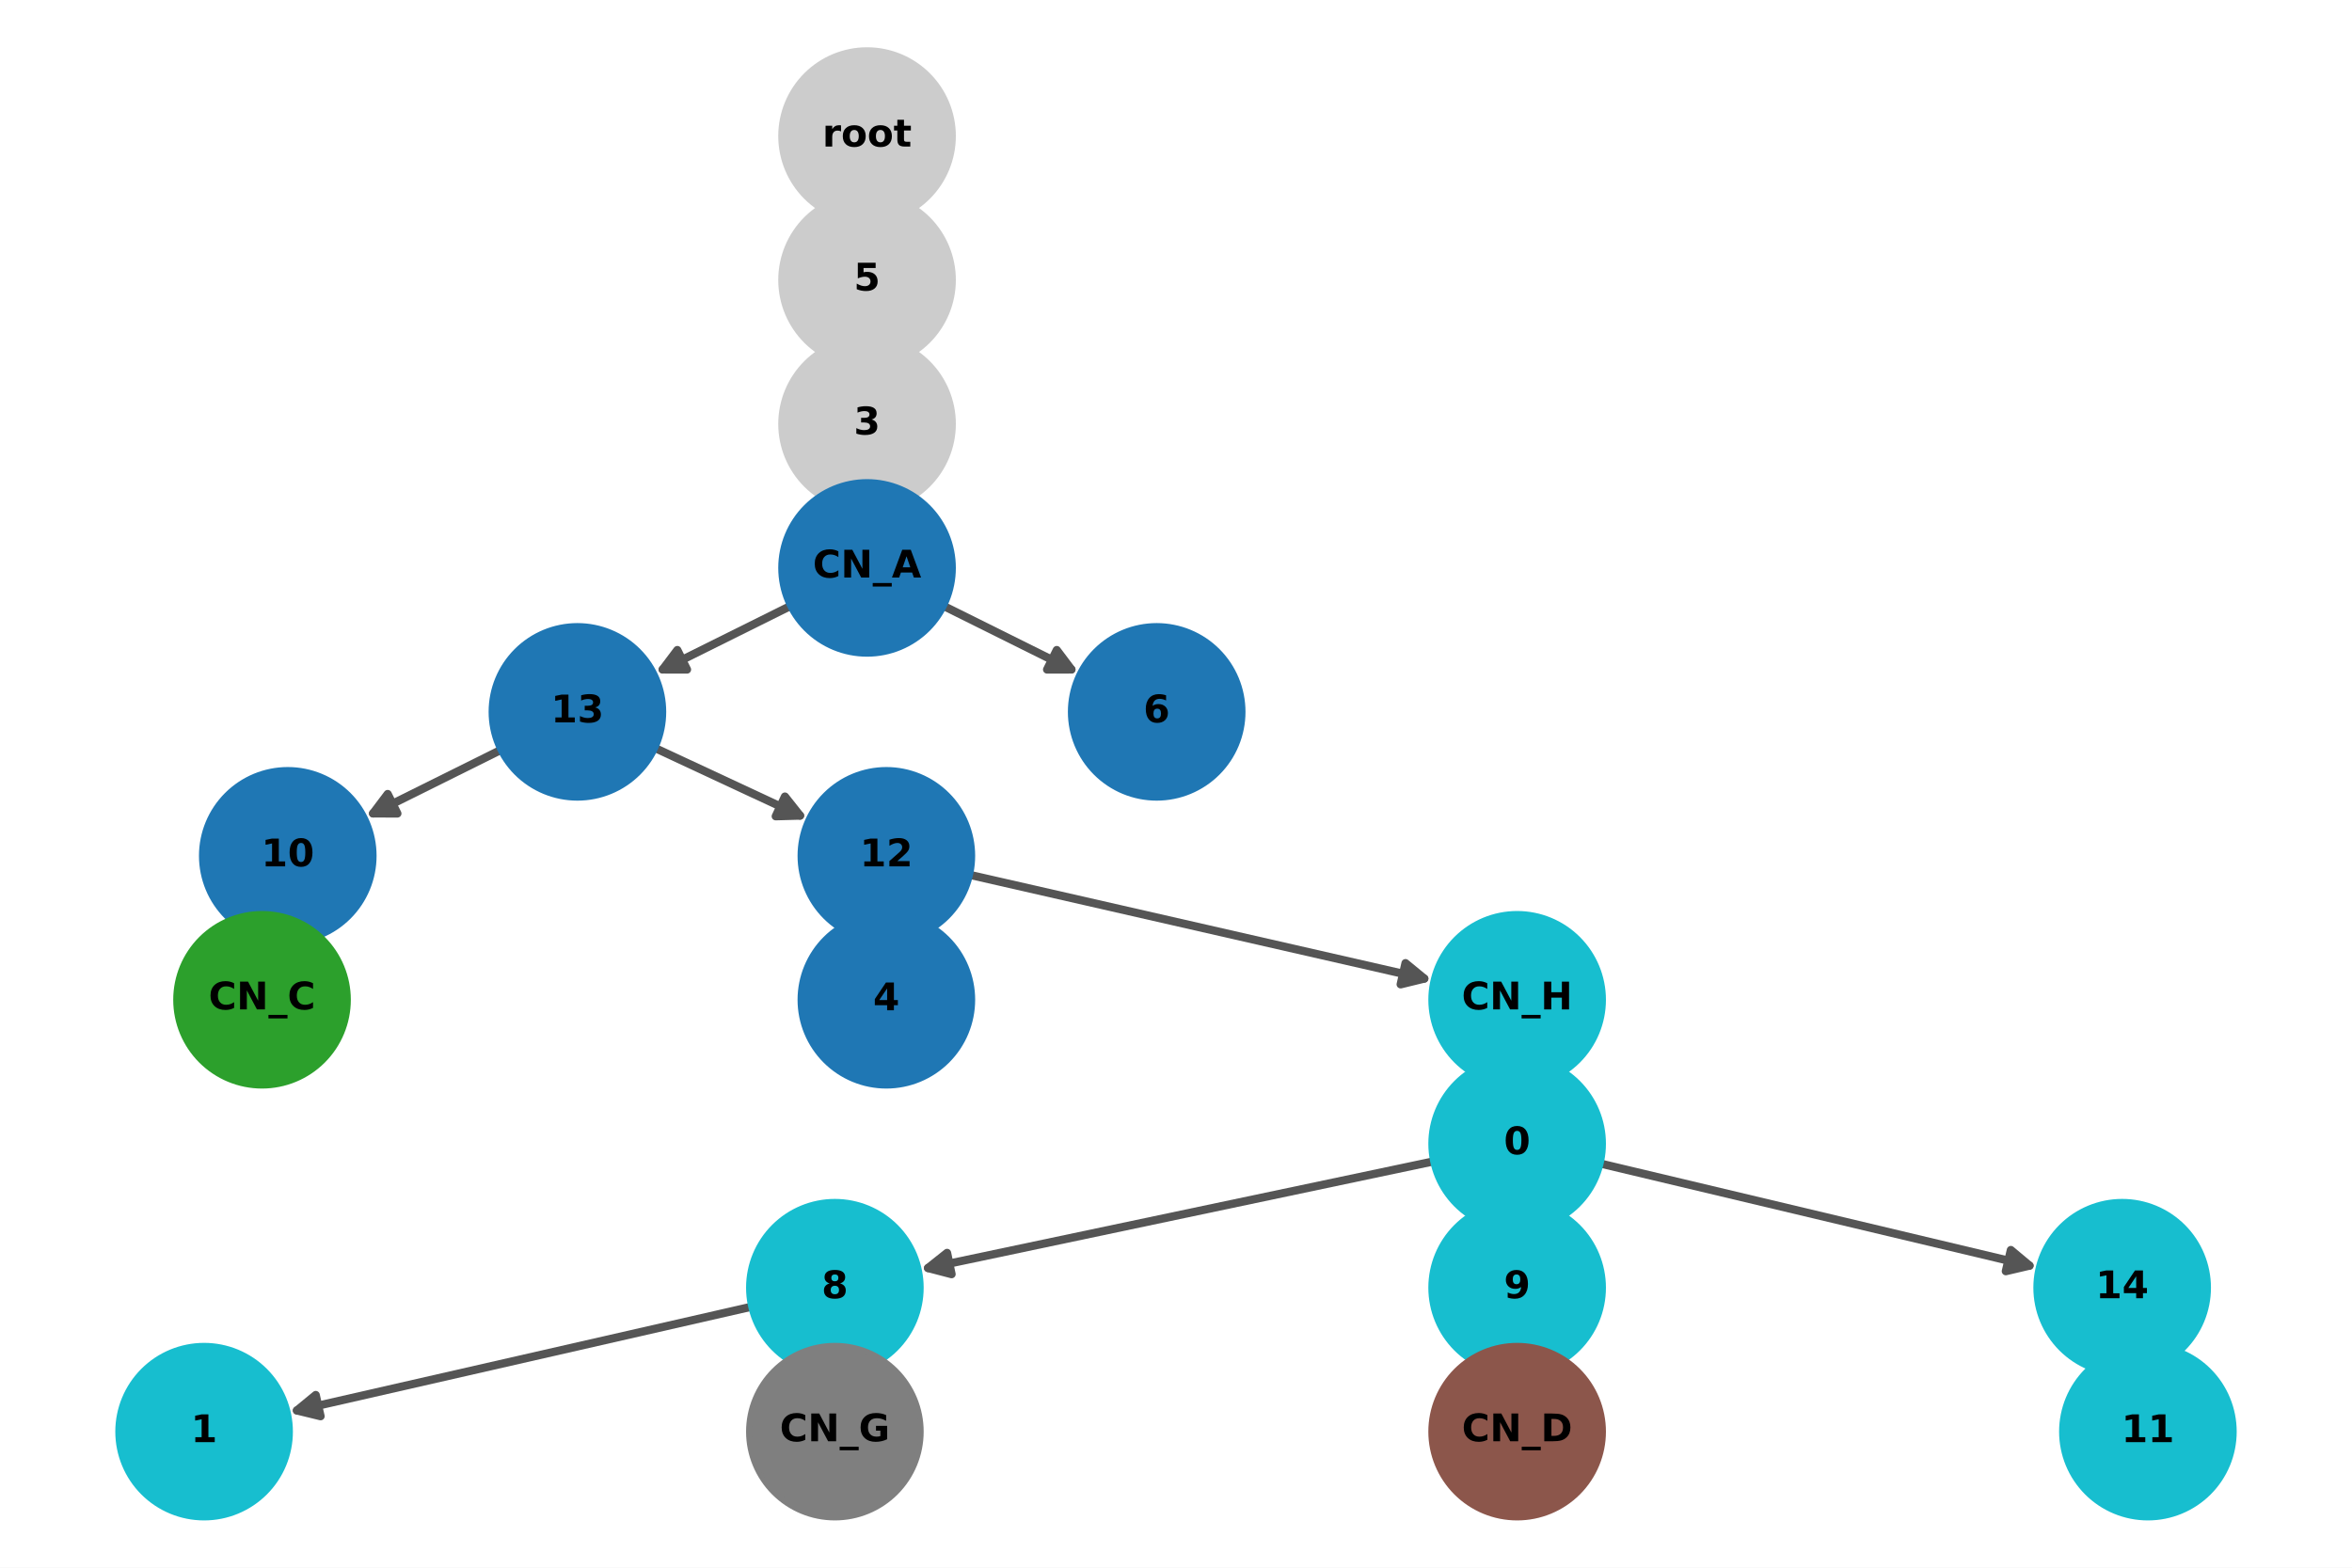
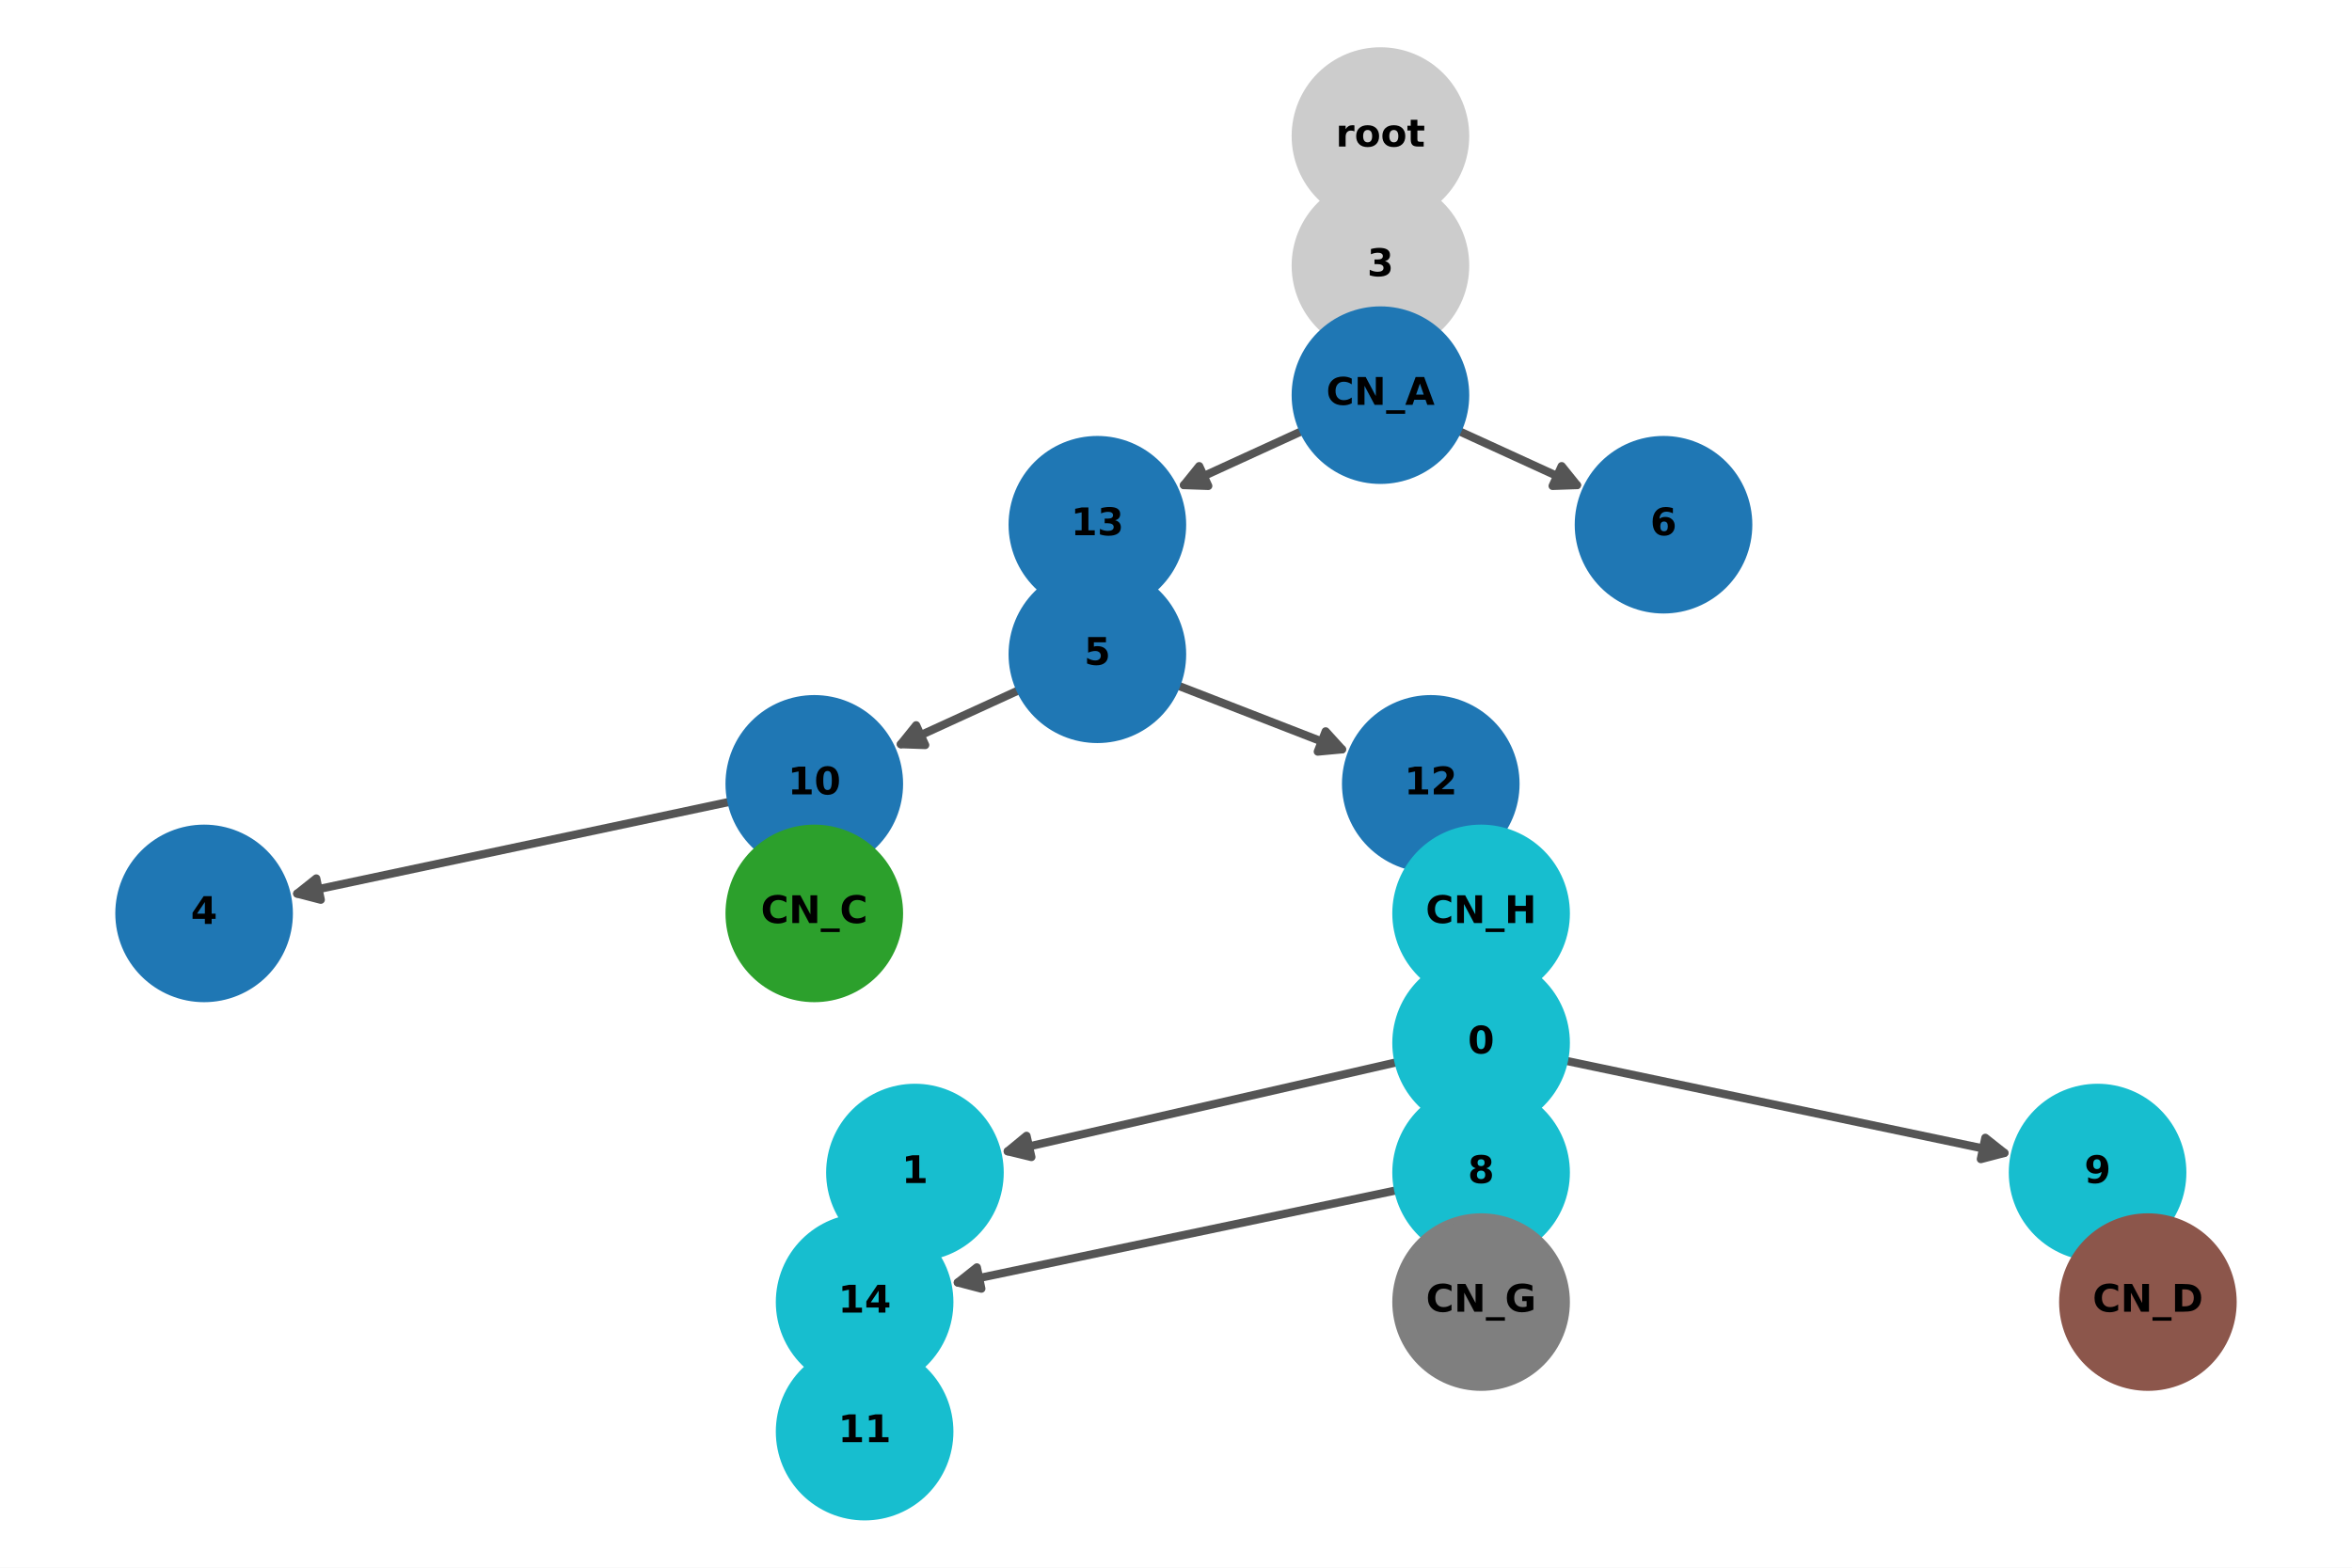
<svg xmlns="http://www.w3.org/2000/svg" xmlns:xlink="http://www.w3.org/1999/xlink" width="432pt" height="288pt" viewBox="0 0 432 288" version="1.1">
  <defs>
    <style type="text/css">*{stroke-linejoin: round; stroke-linecap: butt}</style>
  </defs>
  <g id="figure_1">
    <g id="patch_1">
      <path d="M 0 288  L 432 288  L 432 0  L 0 0  z " style="fill: #ffffff" />
    </g>
    <g id="axes_1">
      <g id="patch_2">
-         <path d="M 159.254 40.801  Q 159.254 46.119 159.254 49.761  " clip-path="url(#p632264526c)" style="fill: none; stroke: #555555; stroke-width: 1.5; stroke-linecap: round" />
-         <path d="M 161.254 45.761  L 159.254 49.761  L 157.254 45.761  z " clip-path="url(#p632264526c)" style="fill: #555555; stroke: #555555; stroke-width: 1.5; stroke-linecap: round" />
+         <path d="M 253.551 40.8  Q 253.551 44.797 253.551 47.116  " clip-path="url(#pf71e240330)" style="fill: none; stroke: #555555; stroke-width: 1.5; stroke-linecap: round" />
+         <path d="M 255.551 43.116  L 253.551 47.116  L 251.551 43.116  z " clip-path="url(#pf71e240330)" style="fill: #555555; stroke: #555555; stroke-width: 1.5; stroke-linecap: round" />
      </g>
      <g id="patch_3">
-         <path d="M 159.254 67.247  Q 159.254 72.566 159.254 76.207  " clip-path="url(#p632264526c)" style="fill: none; stroke: #555555; stroke-width: 1.5; stroke-linecap: round" />
-         <path d="M 161.254 72.207  L 159.254 76.207  L 157.254 72.207  z " clip-path="url(#p632264526c)" style="fill: #555555; stroke: #555555; stroke-width: 1.5; stroke-linecap: round" />
+         <path d="M 253.551 64.602  Q 253.551 68.599 253.551 70.918  " clip-path="url(#pf71e240330)" style="fill: none; stroke: #555555; stroke-width: 1.5; stroke-linecap: round" />
+         <path d="M 255.551 66.918  L 253.551 70.918  L 251.551 66.918  z " clip-path="url(#pf71e240330)" style="fill: #555555; stroke: #555555; stroke-width: 1.5; stroke-linecap: round" />
      </g>
      <g id="patch_4">
-         <path d="M 159.254 93.693  Q 159.254 99.012 159.254 102.654  " clip-path="url(#p632264526c)" style="fill: none; stroke: #555555; stroke-width: 1.5; stroke-linecap: round" />
-         <path d="M 161.254 98.654  L 159.254 102.654  L 157.254 98.654  z " clip-path="url(#p632264526c)" style="fill: #555555; stroke: #555555; stroke-width: 1.5; stroke-linecap: round" />
+         <path d="M 201.557 112.205  Q 201.557 116.202 201.557 118.521  " clip-path="url(#pf71e240330)" style="fill: none; stroke: #555555; stroke-width: 1.5; stroke-linecap: round" />
+         <path d="M 203.557 114.521  L 201.557 118.521  L 199.557 114.521  z " clip-path="url(#pf71e240330)" style="fill: #555555; stroke: #555555; stroke-width: 1.5; stroke-linecap: round" />
      </g>
      <g id="patch_5">
-         <path d="M 91.895 137.816  Q 79.456 144 68.519 149.437  " clip-path="url(#p632264526c)" style="fill: none; stroke: #555555; stroke-width: 1.5; stroke-linecap: round" />
-         <path d="M 72.991 149.447  L 68.519 149.437  L 71.21 145.866  z " clip-path="url(#p632264526c)" style="fill: #555555; stroke: #555555; stroke-width: 1.5; stroke-linecap: round" />
+         <path d="M 187.178 126.781  Q 175.56 132.099 165.467 136.72  " clip-path="url(#pf71e240330)" style="fill: none; stroke: #555555; stroke-width: 1.5; stroke-linecap: round" />
+         <path d="M 169.937 136.873  L 165.467 136.72  L 168.272 133.236  z " clip-path="url(#pf71e240330)" style="fill: #555555; stroke: #555555; stroke-width: 1.5; stroke-linecap: round" />
      </g>
      <g id="patch_6">
-         <path d="M 120.384 137.455  Q 134.427 144 146.951 149.836  " clip-path="url(#p632264526c)" style="fill: none; stroke: #555555; stroke-width: 1.5; stroke-linecap: round" />
-         <path d="M 144.17 146.334  L 146.951 149.836  L 142.481 149.959  z " clip-path="url(#p632264526c)" style="fill: #555555; stroke: #555555; stroke-width: 1.5; stroke-linecap: round" />
+         <path d="M 216.295 125.926  Q 232.175 132.099 246.493 137.664  " clip-path="url(#pf71e240330)" style="fill: none; stroke: #555555; stroke-width: 1.5; stroke-linecap: round" />
+         <path d="M 243.489 134.351  L 246.493 137.664  L 242.04 138.079  z " clip-path="url(#pf71e240330)" style="fill: #555555; stroke: #555555; stroke-width: 1.5; stroke-linecap: round" />
      </g>
      <g id="patch_7">
-         <path d="M 50.073 172.787  Q 49.1 178.228 48.423 182.019  " clip-path="url(#p632264526c)" style="fill: none; stroke: #555555; stroke-width: 1.5; stroke-linecap: round" />
-         <path d="M 51.095 178.433  L 48.423 182.019  L 47.158 177.729  z " clip-path="url(#p632264526c)" style="fill: #555555; stroke: #555555; stroke-width: 1.5; stroke-linecap: round" />
+         <path d="M 134.1 147.284  Q 93.526 155.901 54.592 164.169  " clip-path="url(#pf71e240330)" style="fill: none; stroke: #555555; stroke-width: 1.5; stroke-linecap: round" />
+         <path d="M 58.921 165.295  L 54.592 164.169  L 58.09 161.382  z " clip-path="url(#pf71e240330)" style="fill: #555555; stroke: #555555; stroke-width: 1.5; stroke-linecap: round" />
      </g>
      <g id="patch_8">
-         <path d="M 162.801 173.032  Q 162.801 178.351 162.801 181.992  " clip-path="url(#p632264526c)" style="fill: none; stroke: #555555; stroke-width: 1.5; stroke-linecap: round" />
-         <path d="M 164.801 177.992  L 162.801 181.992  L 160.801 177.992  z " clip-path="url(#p632264526c)" style="fill: #555555; stroke: #555555; stroke-width: 1.5; stroke-linecap: round" />
+         <path d="M 149.563 159.809  Q 149.563 163.805 149.563 166.125  " clip-path="url(#pf71e240330)" style="fill: none; stroke: #555555; stroke-width: 1.5; stroke-linecap: round" />
+         <path d="M 151.563 162.125  L 149.563 166.125  L 147.563 162.125  z " clip-path="url(#pf71e240330)" style="fill: #555555; stroke: #555555; stroke-width: 1.5; stroke-linecap: round" />
      </g>
      <g id="patch_9">
-         <path d="M 178.213 160.741  Q 220.727 170.446 261.606 179.777  " clip-path="url(#p632264526c)" style="fill: none; stroke: #555555; stroke-width: 1.5; stroke-linecap: round" />
-         <path d="M 258.152 176.937  L 261.606 179.777  L 257.261 180.837  z " clip-path="url(#p632264526c)" style="fill: #555555; stroke: #555555; stroke-width: 1.5; stroke-linecap: round" />
+         <path d="M 268.519 158.739  Q 270.278 163.271 271.431 166.238  " clip-path="url(#pf71e240330)" style="fill: none; stroke: #555555; stroke-width: 1.5; stroke-linecap: round" />
+         <path d="M 271.847 161.786  L 271.431 166.238  L 268.118 163.234  z " clip-path="url(#pf71e240330)" style="fill: #555555; stroke: #555555; stroke-width: 1.5; stroke-linecap: round" />
      </g>
      <g id="patch_10">
-         <path d="M 263.188 213.38  Q 216.001 223.339 170.455 232.951  " clip-path="url(#p632264526c)" style="fill: none; stroke: #555555; stroke-width: 1.5; stroke-linecap: round" />
-         <path d="M 174.781 234.082  L 170.455 232.951  L 173.955 230.168  z " clip-path="url(#p632264526c)" style="fill: #555555; stroke: #555555; stroke-width: 1.5; stroke-linecap: round" />
+         <path d="M 256.624 195.131  Q 220.042 203.505 185.095 211.504  " clip-path="url(#pf71e240330)" style="fill: none; stroke: #555555; stroke-width: 1.5; stroke-linecap: round" />
+         <path d="M 189.44 212.561  L 185.095 211.504  L 188.548 208.661  z " clip-path="url(#pf71e240330)" style="fill: #555555; stroke: #555555; stroke-width: 1.5; stroke-linecap: round" />
      </g>
      <g id="patch_11">
-         <path d="M 278.657 225.925  Q 278.657 231.243 278.657 234.885  " clip-path="url(#p632264526c)" style="fill: none; stroke: #555555; stroke-width: 1.5; stroke-linecap: round" />
-         <path d="M 280.657 230.885  L 278.657 234.885  L 276.657 230.885  z " clip-path="url(#p632264526c)" style="fill: #555555; stroke: #555555; stroke-width: 1.5; stroke-linecap: round" />
+         <path d="M 272.038 207.412  Q 272.038 211.408 272.038 213.728  " clip-path="url(#pf71e240330)" style="fill: none; stroke: #555555; stroke-width: 1.5; stroke-linecap: round" />
+         <path d="M 274.038 209.728  L 272.038 213.728  L 270.038 209.728  z " clip-path="url(#pf71e240330)" style="fill: #555555; stroke: #555555; stroke-width: 1.5; stroke-linecap: round" />
      </g>
      <g id="patch_12">
-         <path d="M 294.036 213.776  Q 334.218 223.338 372.768 232.513  " clip-path="url(#p632264526c)" style="fill: none; stroke: #555555; stroke-width: 1.5; stroke-linecap: round" />
-         <path d="M 369.34 229.641  L 372.768 232.513  L 368.414 233.532  z " clip-path="url(#p632264526c)" style="fill: #555555; stroke: #555555; stroke-width: 1.5; stroke-linecap: round" />
+         <path d="M 287.508 194.855  Q 328.651 203.504 368.153 211.807  " clip-path="url(#pf71e240330)" style="fill: none; stroke: #555555; stroke-width: 1.5; stroke-linecap: round" />
+         <path d="M 364.65 209.027  L 368.153 211.807  L 363.827 212.941  z " clip-path="url(#pf71e240330)" style="fill: #555555; stroke: #555555; stroke-width: 1.5; stroke-linecap: round" />
      </g>
      <g id="patch_13">
-         <path d="M 137.931 240.08  Q 95.417 249.785 54.538 259.116  " clip-path="url(#p632264526c)" style="fill: none; stroke: #555555; stroke-width: 1.5; stroke-linecap: round" />
-         <path d="M 58.883 260.176  L 54.538 259.116  L 57.993 256.276  z " clip-path="url(#p632264526c)" style="fill: #555555; stroke: #555555; stroke-width: 1.5; stroke-linecap: round" />
+         <path d="M 256.567 218.657  Q 215.425 227.305 175.923 235.609  " clip-path="url(#pf71e240330)" style="fill: none; stroke: #555555; stroke-width: 1.5; stroke-linecap: round" />
+         <path d="M 180.249 236.743  L 175.923 235.609  L 179.426 232.829  z " clip-path="url(#pf71e240330)" style="fill: #555555; stroke: #555555; stroke-width: 1.5; stroke-linecap: round" />
      </g>
      <g id="patch_14">
-         <path d="M 153.343 252.371  Q 153.343 257.69 153.343 261.331  " clip-path="url(#p632264526c)" style="fill: none; stroke: #555555; stroke-width: 1.5; stroke-linecap: round" />
-         <path d="M 155.343 257.331  L 153.343 261.331  L 151.343 257.331  z " clip-path="url(#p632264526c)" style="fill: #555555; stroke: #555555; stroke-width: 1.5; stroke-linecap: round" />
+         <path d="M 272.038 231.214  Q 272.038 235.21 272.038 237.53  " clip-path="url(#pf71e240330)" style="fill: none; stroke: #555555; stroke-width: 1.5; stroke-linecap: round" />
+         <path d="M 274.038 233.53  L 272.038 237.53  L 270.038 233.53  z " clip-path="url(#pf71e240330)" style="fill: #555555; stroke: #555555; stroke-width: 1.5; stroke-linecap: round" />
      </g>
      <g id="patch_15">
-         <path d="M 278.657 252.371  Q 278.657 257.69 278.657 261.331  " clip-path="url(#p632264526c)" style="fill: none; stroke: #555555; stroke-width: 1.5; stroke-linecap: round" />
-         <path d="M 280.657 257.331  L 278.657 261.331  L 276.657 257.331  z " clip-path="url(#p632264526c)" style="fill: #555555; stroke: #555555; stroke-width: 1.5; stroke-linecap: round" />
+         <path d="M 390.993 230.144  Q 392.753 234.676 393.905 237.643  " clip-path="url(#pf71e240330)" style="fill: none; stroke: #555555; stroke-width: 1.5; stroke-linecap: round" />
+         <path d="M 394.322 233.191  L 393.905 237.643  L 390.593 234.639  z " clip-path="url(#pf71e240330)" style="fill: #555555; stroke: #555555; stroke-width: 1.5; stroke-linecap: round" />
      </g>
      <g id="patch_16">
-         <path d="M 392.566 252.126  Q 393.539 257.567 394.217 261.357  " clip-path="url(#p632264526c)" style="fill: none; stroke: #555555; stroke-width: 1.5; stroke-linecap: round" />
-         <path d="M 395.482 257.068  L 394.217 261.357  L 391.544 257.772  z " clip-path="url(#p632264526c)" style="fill: #555555; stroke: #555555; stroke-width: 1.5; stroke-linecap: round" />
+         <path d="M 158.807 255.015  Q 158.807 259.012 158.807 261.331  " clip-path="url(#pf71e240330)" style="fill: none; stroke: #555555; stroke-width: 1.5; stroke-linecap: round" />
+         <path d="M 160.807 257.331  L 158.807 261.331  L 156.807 257.331  z " clip-path="url(#pf71e240330)" style="fill: #555555; stroke: #555555; stroke-width: 1.5; stroke-linecap: round" />
      </g>
      <g id="patch_17">
-         <path d="M 173.415 111.37  Q 185.854 117.554 196.791 122.991  " clip-path="url(#p632264526c)" style="fill: none; stroke: #555555; stroke-width: 1.5; stroke-linecap: round" />
-         <path d="M 194.1 119.419  L 196.791 122.991  L 192.319 123.001  z " clip-path="url(#p632264526c)" style="fill: #555555; stroke: #555555; stroke-width: 1.5; stroke-linecap: round" />
+         <path d="M 267.93 79.177  Q 279.548 84.496 289.641 89.116  " clip-path="url(#pf71e240330)" style="fill: none; stroke: #555555; stroke-width: 1.5; stroke-linecap: round" />
+         <path d="M 286.837 85.633  L 289.641 89.116  L 285.172 89.27  z " clip-path="url(#pf71e240330)" style="fill: #555555; stroke: #555555; stroke-width: 1.5; stroke-linecap: round" />
      </g>
      <g id="patch_18">
-         <path d="M 145.094 111.37  Q 132.655 117.554 121.718 122.991  " clip-path="url(#p632264526c)" style="fill: none; stroke: #555555; stroke-width: 1.5; stroke-linecap: round" />
-         <path d="M 126.19 123.001  L 121.718 122.991  L 124.409 119.419  z " clip-path="url(#p632264526c)" style="fill: #555555; stroke: #555555; stroke-width: 1.5; stroke-linecap: round" />
+         <path d="M 239.172 79.177  Q 227.554 84.496 217.461 89.116  " clip-path="url(#pf71e240330)" style="fill: none; stroke: #555555; stroke-width: 1.5; stroke-linecap: round" />
+         <path d="M 221.93 89.27  L 217.461 89.116  L 220.265 85.633  z " clip-path="url(#pf71e240330)" style="fill: #555555; stroke: #555555; stroke-width: 1.5; stroke-linecap: round" />
      </g>
      <g id="patch_19">
-         <path d="M 278.657 199.478  Q 278.657 204.797 278.657 208.439  " clip-path="url(#p632264526c)" style="fill: none; stroke: #555555; stroke-width: 1.5; stroke-linecap: round" />
-         <path d="M 280.657 204.439  L 278.657 208.439  L 276.657 204.439  z " clip-path="url(#p632264526c)" style="fill: #555555; stroke: #555555; stroke-width: 1.5; stroke-linecap: round" />
+         <path d="M 272.038 183.61  Q 272.038 187.607 272.038 189.926  " clip-path="url(#pf71e240330)" style="fill: none; stroke: #555555; stroke-width: 1.5; stroke-linecap: round" />
+         <path d="M 274.038 185.926  L 272.038 189.926  L 270.038 185.926  z " clip-path="url(#pf71e240330)" style="fill: #555555; stroke: #555555; stroke-width: 1.5; stroke-linecap: round" />
      </g>
      <g id="PathCollection_1">
        <defs>
-           <path id="C0_0_9dbdbe4032" d="M 0 15.811  C 4.193 15.811 8.215 14.145 11.18 11.18  C 14.145 8.215 15.811 4.193 15.811 -0  C 15.811 -4.193 14.145 -8.215 11.18 -11.18  C 8.215 -14.145 4.193 -15.811 0 -15.811  C -4.193 -15.811 -8.215 -14.145 -11.18 -11.18  C -14.145 -8.215 -15.811 -4.193 -15.811 0  C -15.811 4.193 -14.145 8.215 -11.18 11.18  C -8.215 14.145 -4.193 15.811 0 15.811  z " />
+           <path id="C0_0_0bf9ba23da" d="M 0 15.811  C 4.193 15.811 8.215 14.145 11.18 11.18  C 14.145 8.215 15.811 4.193 15.811 -0  C 15.811 -4.193 14.145 -8.215 11.18 -11.18  C 8.215 -14.145 4.193 -15.811 0 -15.811  C -4.193 -15.811 -8.215 -14.145 -11.18 -11.18  C -14.145 -8.215 -15.811 -4.193 -15.811 0  C -15.811 4.193 -14.145 8.215 -11.18 11.18  C -8.215 14.145 -4.193 15.811 0 15.811  z " />
        </defs>
-         <g clip-path="url(#p632264526c)">
-           <use xlink:href="#C0_0_9dbdbe4032" x="159.254" y="24.992" style="fill: #cccccc; stroke: #cccccc" />
-         </g>
-         <g clip-path="url(#p632264526c)">
-           <use xlink:href="#C0_0_9dbdbe4032" x="159.254" y="51.438" style="fill: #cccccc; stroke: #cccccc" />
-         </g>
-         <g clip-path="url(#p632264526c)">
-           <use xlink:href="#C0_0_9dbdbe4032" x="159.254" y="77.884" style="fill: #cccccc; stroke: #cccccc" />
-         </g>
-         <g clip-path="url(#p632264526c)">
-           <use xlink:href="#C0_0_9dbdbe4032" x="212.453" y="130.777" style="fill: #1f77b4; stroke: #1f77b4" />
-         </g>
-         <g clip-path="url(#p632264526c)">
-           <use xlink:href="#C0_0_9dbdbe4032" x="106.055" y="130.777" style="fill: #1f77b4; stroke: #1f77b4" />
-         </g>
-         <g clip-path="url(#p632264526c)">
-           <use xlink:href="#C0_0_9dbdbe4032" x="52.856" y="157.223" style="fill: #1f77b4; stroke: #1f77b4" />
-         </g>
-         <g clip-path="url(#p632264526c)">
-           <use xlink:href="#C0_0_9dbdbe4032" x="162.801" y="157.223" style="fill: #1f77b4; stroke: #1f77b4" />
-         </g>
-         <g clip-path="url(#p632264526c)">
-           <use xlink:href="#C0_0_9dbdbe4032" x="278.657" y="210.116" style="fill: #17becf; stroke: #17becf" />
-         </g>
-         <g clip-path="url(#p632264526c)">
-           <use xlink:href="#C0_0_9dbdbe4032" x="162.801" y="183.669" style="fill: #1f77b4; stroke: #1f77b4" />
-         </g>
-         <g clip-path="url(#p632264526c)">
-           <use xlink:href="#C0_0_9dbdbe4032" x="153.343" y="236.562" style="fill: #17becf; stroke: #17becf" />
-         </g>
-         <g clip-path="url(#p632264526c)">
-           <use xlink:href="#C0_0_9dbdbe4032" x="37.488" y="263.008" style="fill: #17becf; stroke: #17becf" />
-         </g>
-         <g clip-path="url(#p632264526c)">
-           <use xlink:href="#C0_0_9dbdbe4032" x="278.657" y="236.562" style="fill: #17becf; stroke: #17becf" />
-         </g>
-         <g clip-path="url(#p632264526c)">
-           <use xlink:href="#C0_0_9dbdbe4032" x="389.784" y="236.562" style="fill: #17becf; stroke: #17becf" />
-         </g>
-         <g clip-path="url(#p632264526c)">
-           <use xlink:href="#C0_0_9dbdbe4032" x="394.512" y="263.008" style="fill: #17becf; stroke: #17becf" />
-         </g>
-         <g clip-path="url(#p632264526c)">
-           <use xlink:href="#C0_0_9dbdbe4032" x="159.254" y="104.331" style="fill: #1f77b4; stroke: #1f77b4" />
-         </g>
-         <g clip-path="url(#p632264526c)">
-           <use xlink:href="#C0_0_9dbdbe4032" x="48.127" y="183.669" style="fill: #2ca02c; stroke: #2ca02c" />
-         </g>
-         <g clip-path="url(#p632264526c)">
-           <use xlink:href="#C0_0_9dbdbe4032" x="278.657" y="263.008" style="fill: #8c564b; stroke: #8c564b" />
-         </g>
-         <g clip-path="url(#p632264526c)">
-           <use xlink:href="#C0_0_9dbdbe4032" x="153.343" y="263.008" style="fill: #7f7f7f; stroke: #7f7f7f" />
-         </g>
-         <g clip-path="url(#p632264526c)">
-           <use xlink:href="#C0_0_9dbdbe4032" x="278.657" y="183.669" style="fill: #17becf; stroke: #17becf" />
+         <g clip-path="url(#pf71e240330)">
+           <use xlink:href="#C0_0_0bf9ba23da" x="253.551" y="24.992" style="fill: #cccccc; stroke: #cccccc" />
+         </g>
+         <g clip-path="url(#pf71e240330)">
+           <use xlink:href="#C0_0_0bf9ba23da" x="253.551" y="48.793" style="fill: #cccccc; stroke: #cccccc" />
+         </g>
+         <g clip-path="url(#pf71e240330)">
+           <use xlink:href="#C0_0_0bf9ba23da" x="305.545" y="96.397" style="fill: #1f77b4; stroke: #1f77b4" />
+         </g>
+         <g clip-path="url(#pf71e240330)">
+           <use xlink:href="#C0_0_0bf9ba23da" x="201.557" y="96.397" style="fill: #1f77b4; stroke: #1f77b4" />
+         </g>
+         <g clip-path="url(#pf71e240330)">
+           <use xlink:href="#C0_0_0bf9ba23da" x="201.557" y="120.198" style="fill: #1f77b4; stroke: #1f77b4" />
+         </g>
+         <g clip-path="url(#pf71e240330)">
+           <use xlink:href="#C0_0_0bf9ba23da" x="149.563" y="144" style="fill: #1f77b4; stroke: #1f77b4" />
+         </g>
+         <g clip-path="url(#pf71e240330)">
+           <use xlink:href="#C0_0_0bf9ba23da" x="37.488" y="167.802" style="fill: #1f77b4; stroke: #1f77b4" />
+         </g>
+         <g clip-path="url(#pf71e240330)">
+           <use xlink:href="#C0_0_0bf9ba23da" x="262.795" y="144" style="fill: #1f77b4; stroke: #1f77b4" />
+         </g>
+         <g clip-path="url(#pf71e240330)">
+           <use xlink:href="#C0_0_0bf9ba23da" x="272.038" y="191.603" style="fill: #17becf; stroke: #17becf" />
+         </g>
+         <g clip-path="url(#pf71e240330)">
+           <use xlink:href="#C0_0_0bf9ba23da" x="168.05" y="215.405" style="fill: #17becf; stroke: #17becf" />
+         </g>
+         <g clip-path="url(#pf71e240330)">
+           <use xlink:href="#C0_0_0bf9ba23da" x="272.038" y="215.405" style="fill: #17becf; stroke: #17becf" />
+         </g>
+         <g clip-path="url(#pf71e240330)">
+           <use xlink:href="#C0_0_0bf9ba23da" x="385.269" y="215.405" style="fill: #17becf; stroke: #17becf" />
+         </g>
+         <g clip-path="url(#pf71e240330)">
+           <use xlink:href="#C0_0_0bf9ba23da" x="158.807" y="239.207" style="fill: #17becf; stroke: #17becf" />
+         </g>
+         <g clip-path="url(#pf71e240330)">
+           <use xlink:href="#C0_0_0bf9ba23da" x="158.807" y="263.008" style="fill: #17becf; stroke: #17becf" />
+         </g>
+         <g clip-path="url(#pf71e240330)">
+           <use xlink:href="#C0_0_0bf9ba23da" x="253.551" y="72.595" style="fill: #1f77b4; stroke: #1f77b4" />
+         </g>
+         <g clip-path="url(#pf71e240330)">
+           <use xlink:href="#C0_0_0bf9ba23da" x="149.563" y="167.802" style="fill: #2ca02c; stroke: #2ca02c" />
+         </g>
+         <g clip-path="url(#pf71e240330)">
+           <use xlink:href="#C0_0_0bf9ba23da" x="394.512" y="239.207" style="fill: #8c564b; stroke: #8c564b" />
+         </g>
+         <g clip-path="url(#pf71e240330)">
+           <use xlink:href="#C0_0_0bf9ba23da" x="272.038" y="239.207" style="fill: #7f7f7f; stroke: #7f7f7f" />
+         </g>
+         <g clip-path="url(#pf71e240330)">
+           <use xlink:href="#C0_0_0bf9ba23da" x="272.038" y="167.802" style="fill: #17becf; stroke: #17becf" />
        </g>
      </g>
      <g id="text_1">
-         <g clip-path="url(#p632264526c)">
-           <g transform="translate(151.0463 26.9233) scale(0.07 -0.07)">
+         <g clip-path="url(#pf71e240330)">
+           <g transform="translate(245.3431 26.9233) scale(0.07 -0.07)">
            <defs>
              <path id="DejaVuSans-Bold-72" d="M 3138 2547  Q 2991 2616 2845 2648  Q 2700 2681 2553 2681  Q 2122 2681 1889 2404  Q 1656 2128 1656 1613  L 1656 0  L 538 0  L 538 3500  L 1656 3500  L 1656 2925  Q 1872 3269 2151 3426  Q 2431 3584 2822 3584  Q 2878 3584 2943 3579  Q 3009 3575 3134 3559  L 3138 2547  z " transform="scale(0.015625)" />
              <path id="DejaVuSans-Bold-6f" d="M 2203 2784  Q 1831 2784 1636 2517  Q 1441 2250 1441 1747  Q 1441 1244 1636 976  Q 1831 709 2203 709  Q 2569 709 2762 976  Q 2956 1244 2956 1747  Q 2956 2250 2762 2517  Q 2569 2784 2203 2784  z M 2203 3584  Q 3106 3584 3614 3096  Q 4122 2609 4122 1747  Q 4122 884 3614 396  Q 3106 -91 2203 -91  Q 1297 -91 786 396  Q 275 884 275 1747  Q 275 2609 786 3096  Q 1297 3584 2203 3584  z " transform="scale(0.015625)" />
              <path id="DejaVuSans-Bold-74" d="M 1759 4494  L 1759 3500  L 2913 3500  L 2913 2700  L 1759 2700  L 1759 1216  Q 1759 972 1856 886  Q 1953 800 2241 800  L 2816 800  L 2816 0  L 1856 0  Q 1194 0 917 276  Q 641 553 641 1216  L 641 2700  L 84 2700  L 84 3500  L 641 3500  L 641 4494  L 1759 4494  z " transform="scale(0.015625)" />
            </defs>
            <use xlink:href="#DejaVuSans-Bold-72" />
            <use xlink:href="#DejaVuSans-Bold-6f" transform="translate(49.31641 0)" />
            <use xlink:href="#DejaVuSans-Bold-6f" transform="translate(118.0176 0)" />
            <use xlink:href="#DejaVuSans-Bold-74" transform="translate(186.7188 0)" />
          </g>
        </g>
      </g>
      <g id="text_2">
-         <g clip-path="url(#p632264526c)">
-           <g transform="translate(156.8191 53.36958) scale(0.07 -0.07)">
+         <g clip-path="url(#pf71e240330)">
+           <g transform="translate(251.1159 50.72495) scale(0.07 -0.07)">
+             <defs>
+               <path id="DejaVuSans-Bold-33" d="M 2981 2516  Q 3453 2394 3698 2092  Q 3944 1791 3944 1325  Q 3944 631 3412 270  Q 2881 -91 1863 -91  Q 1503 -91 1142 -33  Q 781 25 428 141  L 428 1069  Q 766 900 1098 814  Q 1431 728 1753 728  Q 2231 728 2486 893  Q 2741 1059 2741 1369  Q 2741 1688 2480 1852  Q 2219 2016 1709 2016  L 1228 2016  L 1228 2791  L 1734 2791  Q 2188 2791 2409 2933  Q 2631 3075 2631 3366  Q 2631 3634 2415 3781  Q 2200 3928 1806 3928  Q 1516 3928 1219 3862  Q 922 3797 628 3669  L 628 4550  Q 984 4650 1334 4700  Q 1684 4750 2022 4750  Q 2931 4750 3382 4451  Q 3834 4153 3834 3553  Q 3834 3144 3618 2883  Q 3403 2622 2981 2516  z " transform="scale(0.015625)" />
+             </defs>
+             <use xlink:href="#DejaVuSans-Bold-33" />
+           </g>
+         </g>
+       </g>
+       <g id="text_3">
+         <g clip-path="url(#pf71e240330)">
+           <g transform="translate(303.1098 98.32826) scale(0.07 -0.07)">
+             <defs>
+               <path id="DejaVuSans-Bold-36" d="M 2316 2303  Q 2000 2303 1842 2098  Q 1684 1894 1684 1484  Q 1684 1075 1842 870  Q 2000 666 2316 666  Q 2634 666 2792 870  Q 2950 1075 2950 1484  Q 2950 1894 2792 2098  Q 2634 2303 2316 2303  z M 3803 4544  L 3803 3681  Q 3506 3822 3243 3889  Q 2981 3956 2731 3956  Q 2194 3956 1894 3657  Q 1594 3359 1544 2772  Q 1750 2925 1990 3001  Q 2231 3078 2516 3078  Q 3231 3078 3670 2659  Q 4109 2241 4109 1563  Q 4109 813 3618 361  Q 3128 -91 2303 -91  Q 1394 -91 895 523  Q 397 1138 397 2266  Q 397 3422 980 4083  Q 1563 4744 2578 4744  Q 2900 4744 3203 4694  Q 3506 4644 3803 4544  z " transform="scale(0.015625)" />
+             </defs>
+             <use xlink:href="#DejaVuSans-Bold-36" />
+           </g>
+         </g>
+       </g>
+       <g id="text_4">
+         <g clip-path="url(#pf71e240330)">
+           <g transform="translate(196.6868 98.32826) scale(0.07 -0.07)">
+             <defs>
+               <path id="DejaVuSans-Bold-31" d="M 750 831  L 1813 831  L 1813 3847  L 722 3622  L 722 4441  L 1806 4666  L 2950 4666  L 2950 831  L 4013 831  L 4013 0  L 750 0  L 750 831  z " transform="scale(0.015625)" />
+             </defs>
+             <use xlink:href="#DejaVuSans-Bold-31" />
+             <use xlink:href="#DejaVuSans-Bold-33" transform="translate(69.58008 0)" />
+           </g>
+         </g>
+       </g>
+       <g id="text_5">
+         <g clip-path="url(#pf71e240330)">
+           <g transform="translate(199.122 122.1299) scale(0.07 -0.07)">
            <defs>
              <path id="DejaVuSans-Bold-35" d="M 678 4666  L 3669 4666  L 3669 3781  L 1638 3781  L 1638 3059  Q 1775 3097 1914 3117  Q 2053 3138 2203 3138  Q 3056 3138 3531 2711  Q 4006 2284 4006 1522  Q 4006 766 3489 337  Q 2972 -91 2053 -91  Q 1656 -91 1267 -14  Q 878 63 494 219  L 494 1166  Q 875 947 1217 837  Q 1559 728 1863 728  Q 2300 728 2551 942  Q 2803 1156 2803 1522  Q 2803 1891 2551 2103  Q 2300 2316 1863 2316  Q 1603 2316 1309 2248  Q 1016 2181 678 2041  L 678 4666  z " transform="scale(0.015625)" />
            </defs>
            <use xlink:href="#DejaVuSans-Bold-35" />
          </g>
        </g>
      </g>
-       <g id="text_3">
-         <g clip-path="url(#p632264526c)">
-           <g transform="translate(156.8191 79.81586) scale(0.07 -0.07)">
-             <defs>
-               <path id="DejaVuSans-Bold-33" d="M 2981 2516  Q 3453 2394 3698 2092  Q 3944 1791 3944 1325  Q 3944 631 3412 270  Q 2881 -91 1863 -91  Q 1503 -91 1142 -33  Q 781 25 428 141  L 428 1069  Q 766 900 1098 814  Q 1431 728 1753 728  Q 2231 728 2486 893  Q 2741 1059 2741 1369  Q 2741 1688 2480 1852  Q 2219 2016 1709 2016  L 1228 2016  L 1228 2791  L 1734 2791  Q 2188 2791 2409 2933  Q 2631 3075 2631 3366  Q 2631 3634 2415 3781  Q 2200 3928 1806 3928  Q 1516 3928 1219 3862  Q 922 3797 628 3669  L 628 4550  Q 984 4650 1334 4700  Q 1684 4750 2022 4750  Q 2931 4750 3382 4451  Q 3834 4153 3834 3553  Q 3834 3144 3618 2883  Q 3403 2622 2981 2516  z " transform="scale(0.015625)" />
-             </defs>
-             <use xlink:href="#DejaVuSans-Bold-33" />
-           </g>
-         </g>
-       </g>
-       <g id="text_4">
-         <g clip-path="url(#p632264526c)">
-           <g transform="translate(210.0182 132.7084) scale(0.07 -0.07)">
-             <defs>
-               <path id="DejaVuSans-Bold-36" d="M 2316 2303  Q 2000 2303 1842 2098  Q 1684 1894 1684 1484  Q 1684 1075 1842 870  Q 2000 666 2316 666  Q 2634 666 2792 870  Q 2950 1075 2950 1484  Q 2950 1894 2792 2098  Q 2634 2303 2316 2303  z M 3803 4544  L 3803 3681  Q 3506 3822 3243 3889  Q 2981 3956 2731 3956  Q 2194 3956 1894 3657  Q 1594 3359 1544 2772  Q 1750 2925 1990 3001  Q 2231 3078 2516 3078  Q 3231 3078 3670 2659  Q 4109 2241 4109 1563  Q 4109 813 3618 361  Q 3128 -91 2303 -91  Q 1394 -91 895 523  Q 397 1138 397 2266  Q 397 3422 980 4083  Q 1563 4744 2578 4744  Q 2900 4744 3203 4694  Q 3506 4644 3803 4544  z " transform="scale(0.015625)" />
-             </defs>
-             <use xlink:href="#DejaVuSans-Bold-36" />
-           </g>
-         </g>
-       </g>
-       <g id="text_5">
-         <g clip-path="url(#p632264526c)">
-           <g transform="translate(101.1848 132.7084) scale(0.07 -0.07)">
-             <defs>
-               <path id="DejaVuSans-Bold-31" d="M 750 831  L 1813 831  L 1813 3847  L 722 3622  L 722 4441  L 1806 4666  L 2950 4666  L 2950 831  L 4013 831  L 4013 0  L 750 0  L 750 831  z " transform="scale(0.015625)" />
-             </defs>
-             <use xlink:href="#DejaVuSans-Bold-31" />
-             <use xlink:href="#DejaVuSans-Bold-33" transform="translate(69.58008 0)" />
-           </g>
-         </g>
-       </g>
      <g id="text_6">
-         <g clip-path="url(#p632264526c)">
-           <g transform="translate(47.98575 159.1547) scale(0.07 -0.07)">
+         <g clip-path="url(#pf71e240330)">
+           <g transform="translate(144.6929 145.9316) scale(0.07 -0.07)">
            <defs>
              <path id="DejaVuSans-Bold-30" d="M 2944 2338  Q 2944 3213 2780 3570  Q 2616 3928 2228 3928  Q 1841 3928 1675 3570  Q 1509 3213 1509 2338  Q 1509 1453 1675 1090  Q 1841 728 2228 728  Q 2613 728 2778 1090  Q 2944 1453 2944 2338  z M 4147 2328  Q 4147 1169 3647 539  Q 3147 -91 2228 -91  Q 1306 -91 806 539  Q 306 1169 306 2328  Q 306 3491 806 4120  Q 1306 4750 2228 4750  Q 3147 4750 3647 4120  Q 4147 3491 4147 2328  z " transform="scale(0.015625)" />
            </defs>
            <use xlink:href="#DejaVuSans-Bold-31" />
            <use xlink:href="#DejaVuSans-Bold-30" transform="translate(69.58008 0)" />
          </g>
        </g>
      </g>
      <g id="text_7">
-         <g clip-path="url(#p632264526c)">
-           <g transform="translate(157.9305 159.1547) scale(0.07 -0.07)">
+         <g clip-path="url(#pf71e240330)">
+           <g transform="translate(35.05237 169.7332) scale(0.07 -0.07)">
+             <defs>
+               <path id="DejaVuSans-Bold-34" d="M 2356 3675  L 1038 1722  L 2356 1722  L 2356 3675  z M 2156 4666  L 3494 4666  L 3494 1722  L 4159 1722  L 4159 850  L 3494 850  L 3494 0  L 2356 0  L 2356 850  L 288 850  L 288 1881  L 2156 4666  z " transform="scale(0.015625)" />
+             </defs>
+             <use xlink:href="#DejaVuSans-Bold-34" />
+           </g>
+         </g>
+       </g>
+       <g id="text_8">
+         <g clip-path="url(#pf71e240330)">
+           <g transform="translate(257.924 145.9316) scale(0.07 -0.07)">
            <defs>
              <path id="DejaVuSans-Bold-32" d="M 1844 884  L 3897 884  L 3897 0  L 506 0  L 506 884  L 2209 2388  Q 2438 2594 2547 2791  Q 2656 2988 2656 3200  Q 2656 3528 2436 3728  Q 2216 3928 1850 3928  Q 1569 3928 1234 3808  Q 900 3688 519 3450  L 519 4475  Q 925 4609 1322 4679  Q 1719 4750 2100 4750  Q 2938 4750 3402 4381  Q 3866 4013 3866 3353  Q 3866 2972 3669 2642  Q 3472 2313 2841 1759  L 1844 884  z " transform="scale(0.015625)" />
            </defs>
            <use xlink:href="#DejaVuSans-Bold-31" />
            <use xlink:href="#DejaVuSans-Bold-32" transform="translate(69.58008 0)" />
          </g>
        </g>
      </g>
-       <g id="text_8">
-         <g clip-path="url(#p632264526c)">
-           <g transform="translate(276.2214 212.0473) scale(0.07 -0.07)">
+       <g id="text_9">
+         <g clip-path="url(#pf71e240330)">
+           <g transform="translate(269.6026 193.5349) scale(0.07 -0.07)">
            <use xlink:href="#DejaVuSans-Bold-30" />
          </g>
        </g>
      </g>
-       <g id="text_9">
-         <g clip-path="url(#p632264526c)">
-           <g transform="translate(160.3657 185.601) scale(0.07 -0.07)">
-             <defs>
-               <path id="DejaVuSans-Bold-34" d="M 2356 3675  L 1038 1722  L 2356 1722  L 2356 3675  z M 2156 4666  L 3494 4666  L 3494 1722  L 4159 1722  L 4159 850  L 3494 850  L 3494 0  L 2356 0  L 2356 850  L 288 850  L 288 1881  L 2156 4666  z " transform="scale(0.015625)" />
-             </defs>
-             <use xlink:href="#DejaVuSans-Bold-34" />
-           </g>
-         </g>
-       </g>
      <g id="text_10">
-         <g clip-path="url(#p632264526c)">
-           <g transform="translate(150.9081 238.4935) scale(0.07 -0.07)">
+         <g clip-path="url(#pf71e240330)">
+           <g transform="translate(165.6148 217.3365) scale(0.07 -0.07)">
+             <use xlink:href="#DejaVuSans-Bold-31" />
+           </g>
+         </g>
+       </g>
+       <g id="text_11">
+         <g clip-path="url(#pf71e240330)">
+           <g transform="translate(269.6026 217.3365) scale(0.07 -0.07)">
            <defs>
              <path id="DejaVuSans-Bold-38" d="M 2228 2088  Q 1891 2088 1709 1903  Q 1528 1719 1528 1375  Q 1528 1031 1709 848  Q 1891 666 2228 666  Q 2563 666 2741 848  Q 2919 1031 2919 1375  Q 2919 1722 2741 1905  Q 2563 2088 2228 2088  z M 1350 2484  Q 925 2613 709 2878  Q 494 3144 494 3541  Q 494 4131 934 4440  Q 1375 4750 2228 4750  Q 3075 4750 3515 4442  Q 3956 4134 3956 3541  Q 3956 3144 3739 2878  Q 3522 2613 3097 2484  Q 3572 2353 3814 2058  Q 4056 1763 4056 1313  Q 4056 619 3595 264  Q 3134 -91 2228 -91  Q 1319 -91 855 264  Q 391 619 391 1313  Q 391 1763 633 2058  Q 875 2353 1350 2484  z M 1631 3419  Q 1631 3141 1786 2991  Q 1941 2841 2228 2841  Q 2509 2841 2662 2991  Q 2816 3141 2816 3419  Q 2816 3697 2662 3845  Q 2509 3994 2228 3994  Q 1941 3994 1786 3844  Q 1631 3694 1631 3419  z " transform="scale(0.015625)" />
            </defs>
            <use xlink:href="#DejaVuSans-Bold-38" />
          </g>
        </g>
      </g>
-       <g id="text_11">
-         <g clip-path="url(#p632264526c)">
-           <g transform="translate(35.05237 264.9398) scale(0.07 -0.07)">
-             <use xlink:href="#DejaVuSans-Bold-31" />
-           </g>
-         </g>
-       </g>
      <g id="text_12">
-         <g clip-path="url(#p632264526c)">
-           <g transform="translate(276.2214 238.4935) scale(0.07 -0.07)">
+         <g clip-path="url(#pf71e240330)">
+           <g transform="translate(382.8338 217.3365) scale(0.07 -0.07)">
            <defs>
              <path id="DejaVuSans-Bold-39" d="M 641 103  L 641 966  Q 928 831 1190 764  Q 1453 697 1709 697  Q 2247 697 2547 995  Q 2847 1294 2900 1881  Q 2688 1725 2447 1647  Q 2206 1569 1925 1569  Q 1209 1569 770 1986  Q 331 2403 331 3084  Q 331 3838 820 4291  Q 1309 4744 2131 4744  Q 3044 4744 3544 4128  Q 4044 3513 4044 2388  Q 4044 1231 3459 570  Q 2875 -91 1856 -91  Q 1528 -91 1228 -42  Q 928 6 641 103  z M 2125 2350  Q 2441 2350 2600 2554  Q 2759 2759 2759 3169  Q 2759 3575 2600 3781  Q 2441 3988 2125 3988  Q 1809 3988 1650 3781  Q 1491 3575 1491 3169  Q 1491 2759 1650 2554  Q 1809 2350 2125 2350  z " transform="scale(0.015625)" />
            </defs>
            <use xlink:href="#DejaVuSans-Bold-39" />
          </g>
        </g>
      </g>
      <g id="text_13">
-         <g clip-path="url(#p632264526c)">
-           <g transform="translate(384.9131 238.4935) scale(0.07 -0.07)">
+         <g clip-path="url(#pf71e240330)">
+           <g transform="translate(153.9362 241.1382) scale(0.07 -0.07)">
            <use xlink:href="#DejaVuSans-Bold-31" />
            <use xlink:href="#DejaVuSans-Bold-34" transform="translate(69.58008 0)" />
          </g>
        </g>
      </g>
      <g id="text_14">
-         <g clip-path="url(#p632264526c)">
-           <g transform="translate(389.6419 264.9398) scale(0.07 -0.07)">
+         <g clip-path="url(#pf71e240330)">
+           <g transform="translate(153.9362 264.9398) scale(0.07 -0.07)">
            <use xlink:href="#DejaVuSans-Bold-31" />
            <use xlink:href="#DejaVuSans-Bold-31" transform="translate(69.58008 0)" />
          </g>
        </g>
      </g>
      <g id="text_15">
-         <g clip-path="url(#p632264526c)">
-           <g transform="translate(149.2979 106.103) scale(0.07 -0.07)">
+         <g clip-path="url(#pf71e240330)">
+           <g transform="translate(243.5947 74.36746) scale(0.07 -0.07)">
            <defs>
              <path id="DejaVuSans-Bold-43" d="M 4288 256  Q 3956 84 3597 -3  Q 3238 -91 2847 -91  Q 1681 -91 1000 561  Q 319 1213 319 2328  Q 319 3447 1000 4098  Q 1681 4750 2847 4750  Q 3238 4750 3597 4662  Q 3956 4575 4288 4403  L 4288 3438  Q 3953 3666 3628 3772  Q 3303 3878 2944 3878  Q 2300 3878 1931 3465  Q 1563 3053 1563 2328  Q 1563 1606 1931 1193  Q 2300 781 2944 781  Q 3303 781 3628 887  Q 3953 994 4288 1222  L 4288 256  z " transform="scale(0.015625)" />
              <path id="DejaVuSans-Bold-4e" d="M 588 4666  L 1931 4666  L 3628 1466  L 3628 4666  L 4769 4666  L 4769 0  L 3425 0  L 1728 3200  L 1728 0  L 588 0  L 588 4666  z " transform="scale(0.015625)" />
              <path id="DejaVuSans-Bold-5f" d="M 3200 -916  L 3200 -1509  L 0 -1509  L 0 -916  L 3200 -916  z " transform="scale(0.015625)" />
              <path id="DejaVuSans-Bold-41" d="M 3419 850  L 1538 850  L 1241 0  L 31 0  L 1759 4666  L 3194 4666  L 4922 0  L 3713 0  L 3419 850  z M 1838 1716  L 3116 1716  L 2478 3572  L 1838 1716  z " transform="scale(0.015625)" />
            </defs>
            <use xlink:href="#DejaVuSans-Bold-43" />
            <use xlink:href="#DejaVuSans-Bold-4e" transform="translate(73.38867 0)" />
            <use xlink:href="#DejaVuSans-Bold-5f" transform="translate(157.0801 0)" />
            <use xlink:href="#DejaVuSans-Bold-41" transform="translate(207.0801 0)" />
          </g>
        </g>
      </g>
      <g id="text_16">
-         <g clip-path="url(#p632264526c)">
-           <g transform="translate(38.31101 185.4418) scale(0.07 -0.07)">
+         <g clip-path="url(#pf71e240330)">
+           <g transform="translate(139.7469 169.5741) scale(0.07 -0.07)">
            <use xlink:href="#DejaVuSans-Bold-43" />
            <use xlink:href="#DejaVuSans-Bold-4e" transform="translate(73.38867 0)" />
            <use xlink:href="#DejaVuSans-Bold-5f" transform="translate(157.0801 0)" />
            <use xlink:href="#DejaVuSans-Bold-43" transform="translate(207.0801 0)" />
          </g>
        </g>
      </g>
      <g id="text_17">
-         <g clip-path="url(#p632264526c)">
-           <g transform="translate(268.5034 264.7807) scale(0.07 -0.07)">
+         <g clip-path="url(#pf71e240330)">
+           <g transform="translate(384.3591 240.979) scale(0.07 -0.07)">
            <defs>
              <path id="DejaVuSans-Bold-44" d="M 1791 3756  L 1791 909  L 2222 909  Q 2959 909 3348 1275  Q 3738 1641 3738 2338  Q 3738 3031 3350 3393  Q 2963 3756 2222 3756  L 1791 3756  z M 588 4666  L 1856 4666  Q 2919 4666 3439 4514  Q 3959 4363 4331 4000  Q 4659 3684 4818 3271  Q 4978 2859 4978 2338  Q 4978 1809 4818 1395  Q 4659 981 4331 666  Q 3956 303 3431 151  Q 2906 0 1856 0  L 588 0  L 588 4666  z " transform="scale(0.015625)" />
            </defs>
            <use xlink:href="#DejaVuSans-Bold-43" />
            <use xlink:href="#DejaVuSans-Bold-4e" transform="translate(73.38867 0)" />
            <use xlink:href="#DejaVuSans-Bold-5f" transform="translate(157.0801 0)" />
            <use xlink:href="#DejaVuSans-Bold-44" transform="translate(207.0801 0)" />
          </g>
        </g>
      </g>
      <g id="text_18">
-         <g clip-path="url(#p632264526c)">
-           <g transform="translate(143.2229 264.7807) scale(0.07 -0.07)">
+         <g clip-path="url(#pf71e240330)">
+           <g transform="translate(261.9174 240.979) scale(0.07 -0.07)">
            <defs>
              <path id="DejaVuSans-Bold-47" d="M 4781 347  Q 4331 128 3847 18  Q 3363 -91 2847 -91  Q 1681 -91 1000 561  Q 319 1213 319 2328  Q 319 3456 1012 4103  Q 1706 4750 2913 4750  Q 3378 4750 3804 4662  Q 4231 4575 4609 4403  L 4609 3438  Q 4219 3659 3833 3768  Q 3447 3878 3059 3878  Q 2341 3878 1952 3476  Q 1563 3075 1563 2328  Q 1563 1588 1938 1184  Q 2313 781 3003 781  Q 3191 781 3352 804  Q 3513 828 3641 878  L 3641 1784  L 2906 1784  L 2906 2591  L 4781 2591  L 4781 347  z " transform="scale(0.015625)" />
            </defs>
            <use xlink:href="#DejaVuSans-Bold-43" />
            <use xlink:href="#DejaVuSans-Bold-4e" transform="translate(73.38867 0)" />
            <use xlink:href="#DejaVuSans-Bold-5f" transform="translate(157.0801 0)" />
            <use xlink:href="#DejaVuSans-Bold-47" transform="translate(207.0801 0)" />
          </g>
        </g>
      </g>
      <g id="text_19">
-         <g clip-path="url(#p632264526c)">
-           <g transform="translate(268.4799 185.4418) scale(0.07 -0.07)">
+         <g clip-path="url(#pf71e240330)">
+           <g transform="translate(261.8611 169.5741) scale(0.07 -0.07)">
            <defs>
              <path id="DejaVuSans-Bold-48" d="M 588 4666  L 1791 4666  L 1791 2888  L 3566 2888  L 3566 4666  L 4769 4666  L 4769 0  L 3566 0  L 3566 1978  L 1791 1978  L 1791 0  L 588 0  L 588 4666  z " transform="scale(0.015625)" />
            </defs>
            <use xlink:href="#DejaVuSans-Bold-43" />
            <use xlink:href="#DejaVuSans-Bold-4e" transform="translate(73.38867 0)" />
            <use xlink:href="#DejaVuSans-Bold-5f" transform="translate(157.0801 0)" />
            <use xlink:href="#DejaVuSans-Bold-48" transform="translate(207.0801 0)" />
          </g>
        </g>
      </g>
    </g>
  </g>
  <defs>
-     <clipPath id="p632264526c">
+     <clipPath id="pf71e240330">
      <rect x="0" y="0" width="432" height="288" />
    </clipPath>
  </defs>
</svg>
